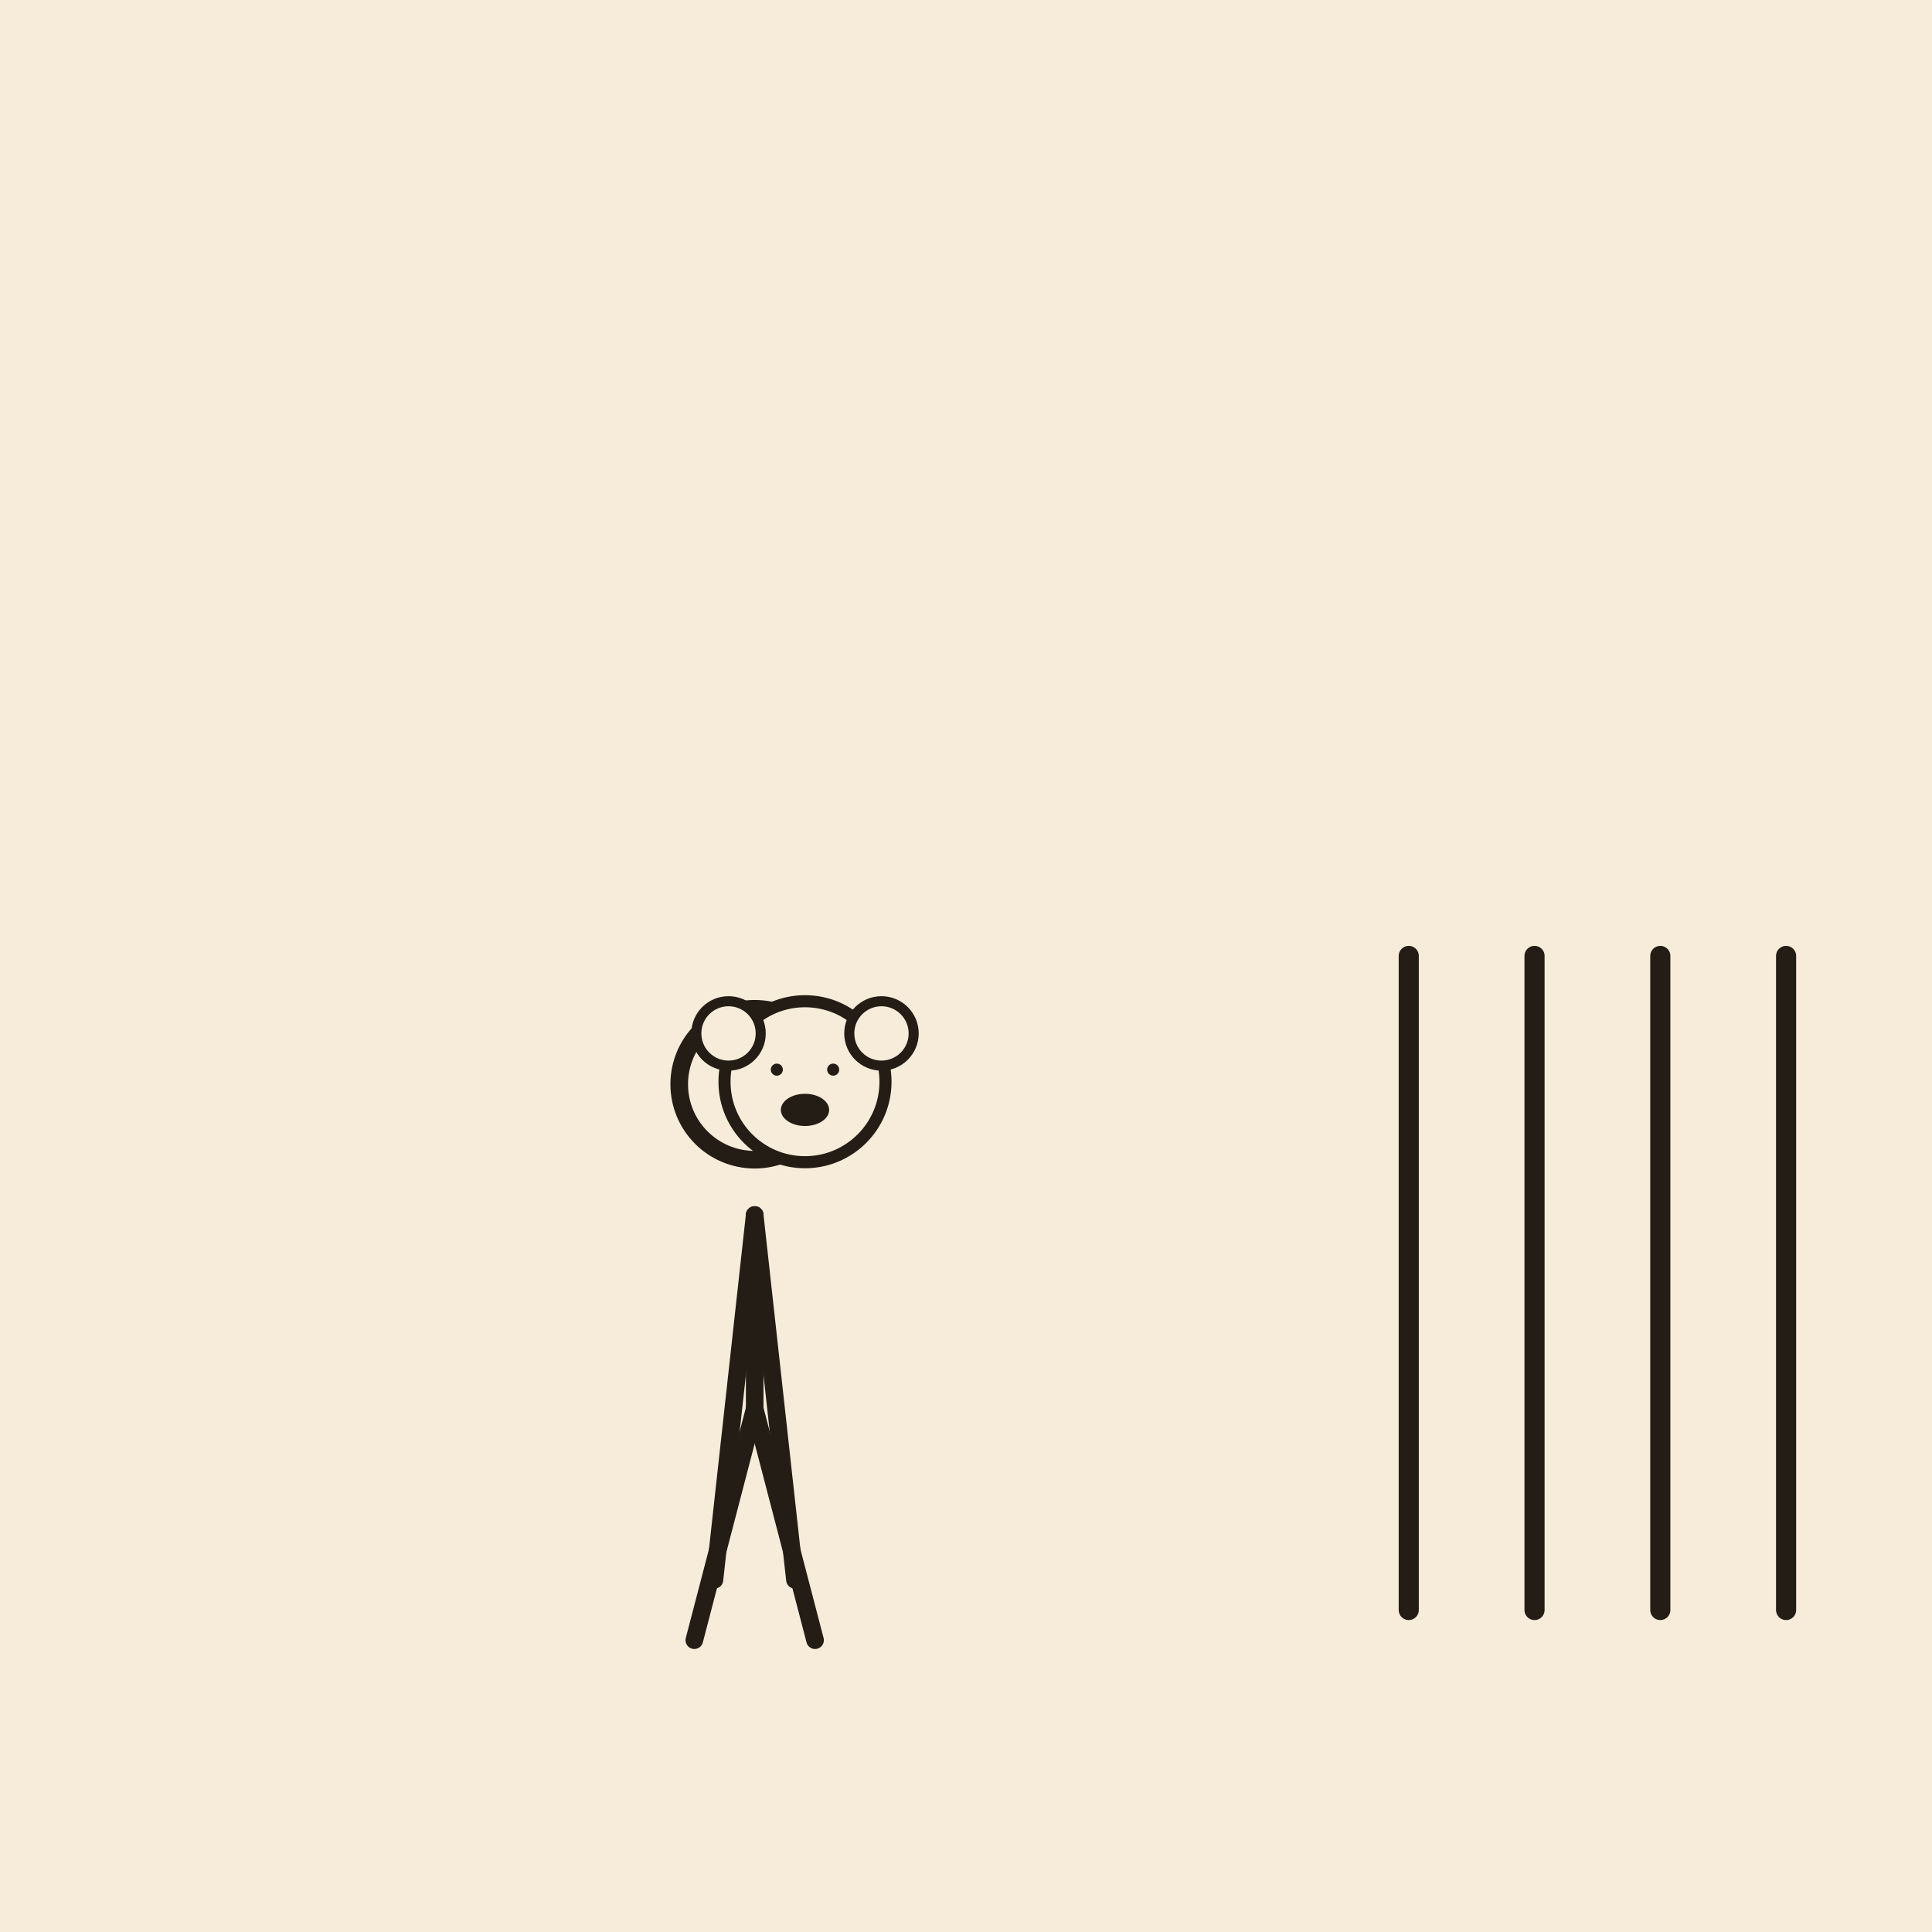
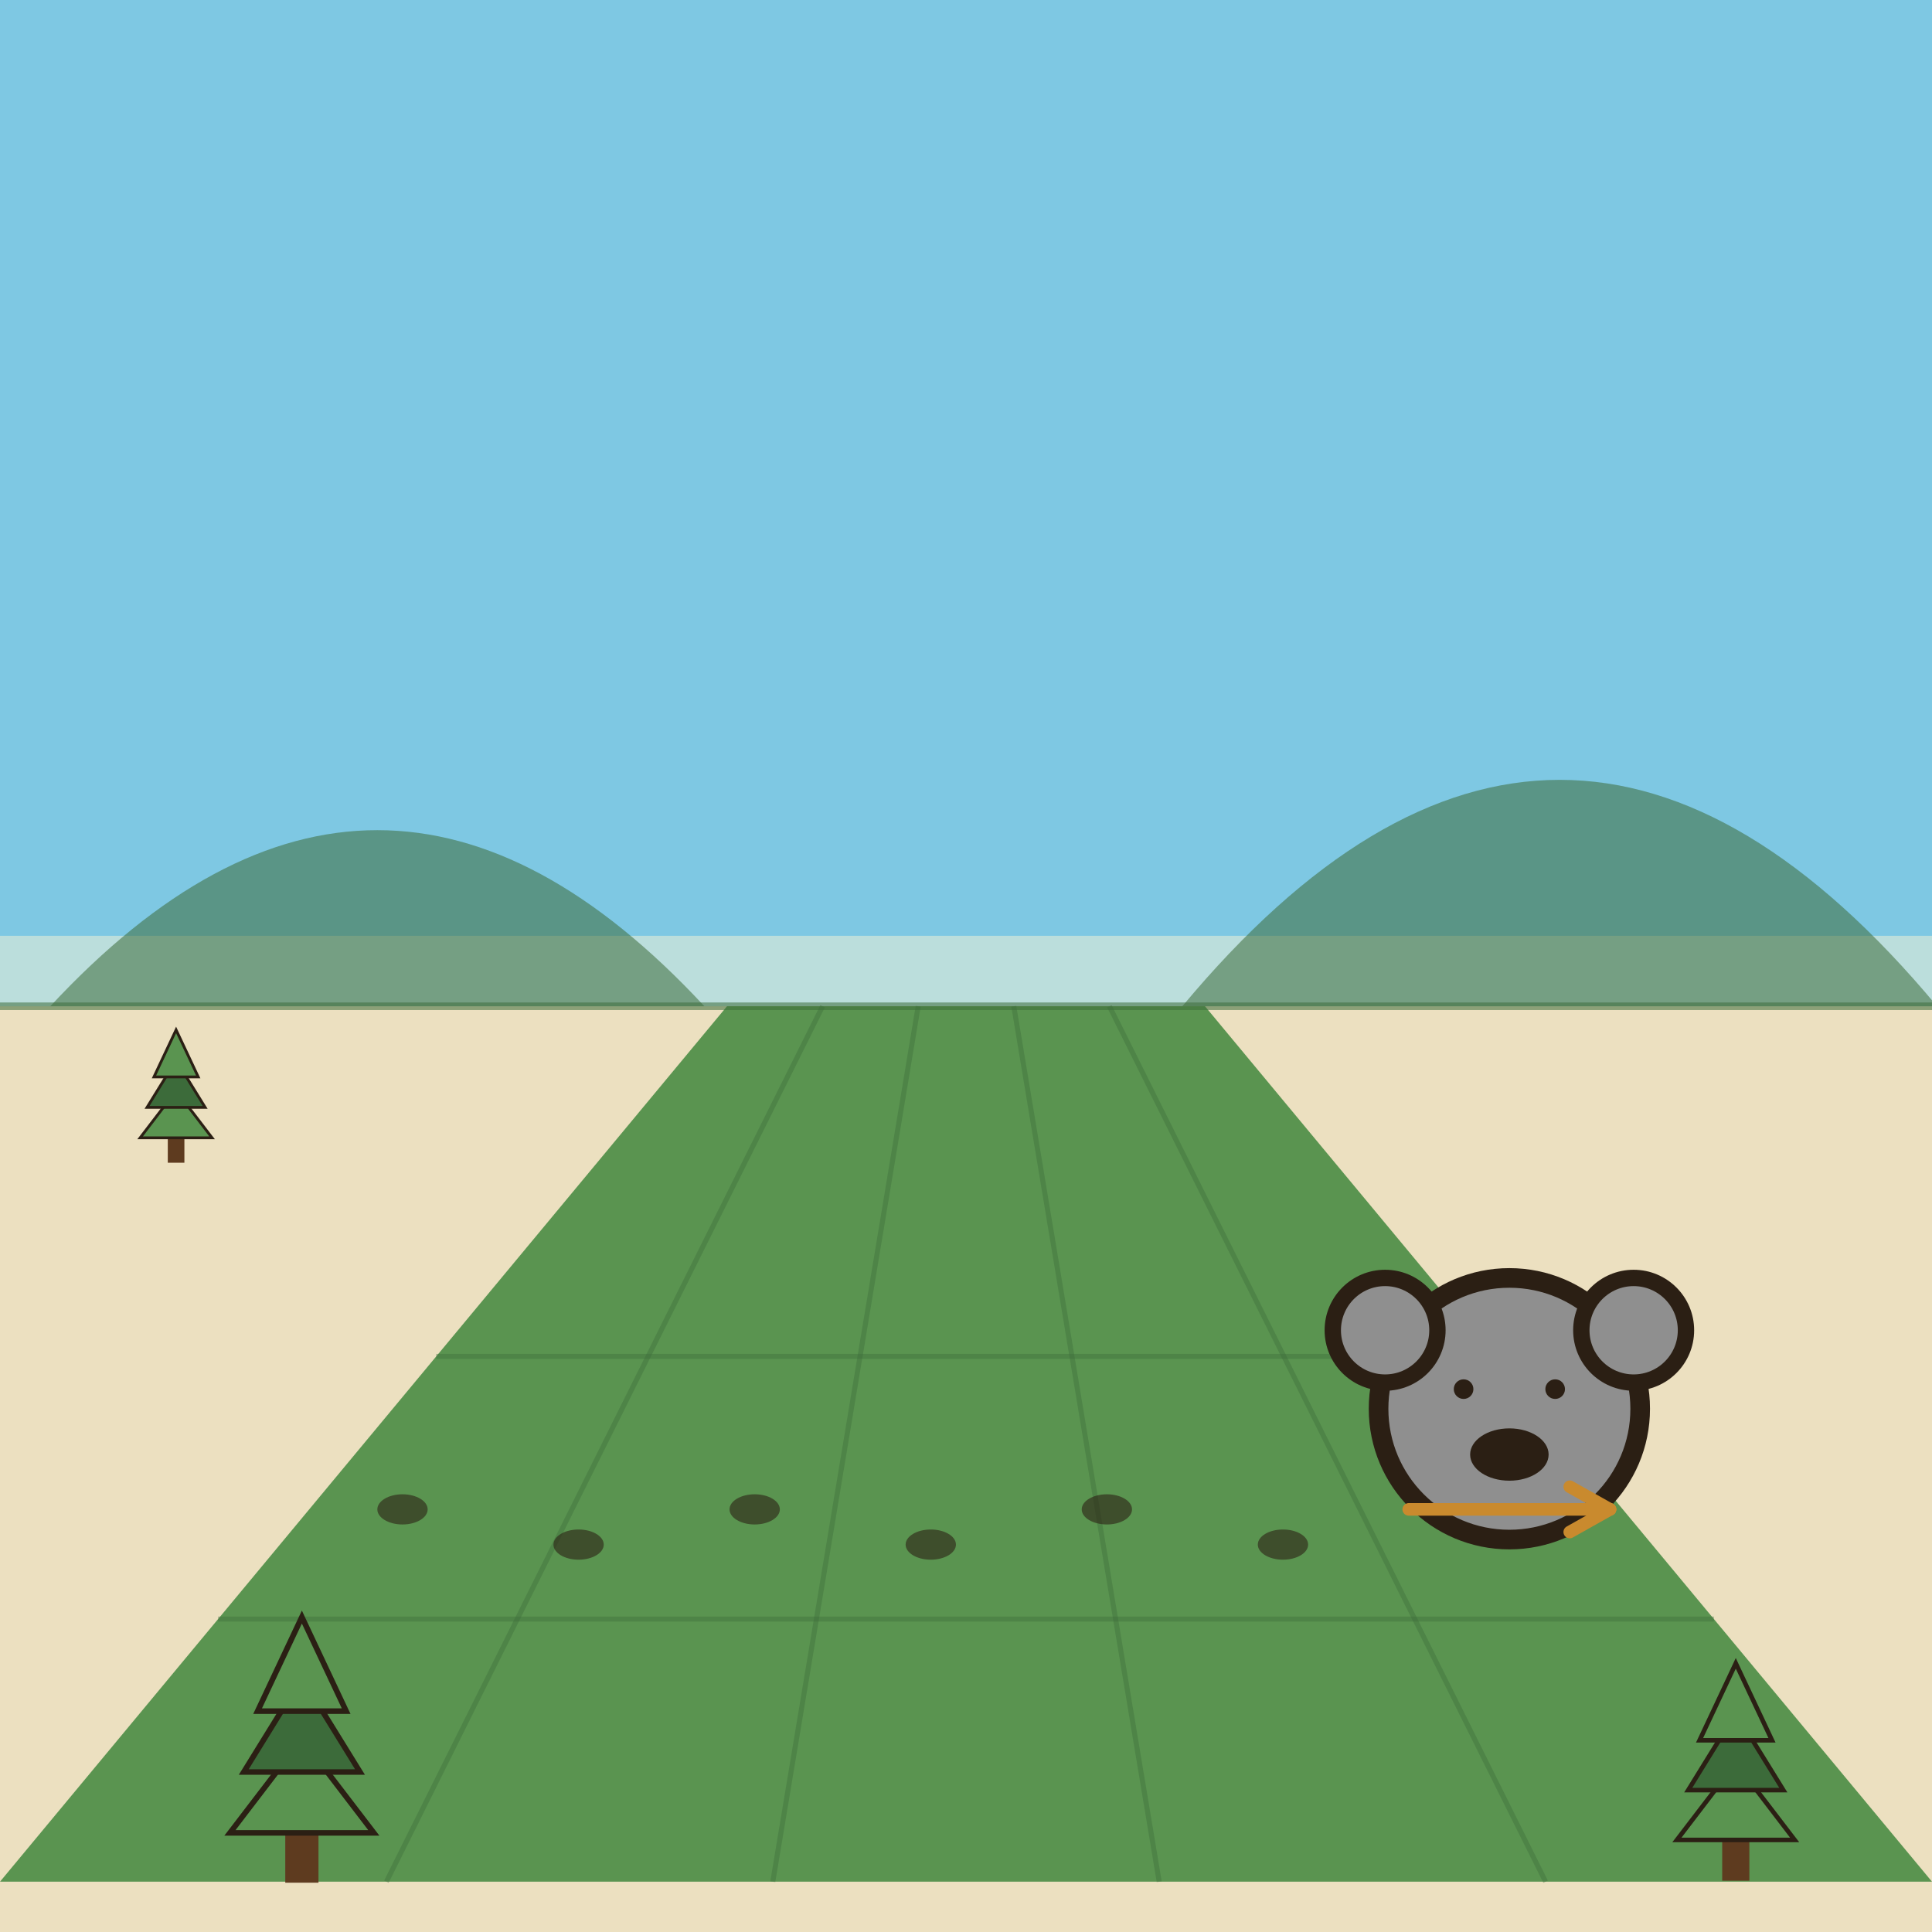
<svg xmlns="http://www.w3.org/2000/svg" viewBox="0 0 768 768">
-   <rect x="0" y="0" width="768" height="768" fill="#f6ecd9" />
-   <line x1="560" y1="640" x2="560" y2="380" stroke="#241d15" stroke-width="8" stroke-linecap="round" />
-   <line x1="610" y1="640" x2="610" y2="380" stroke="#241d15" stroke-width="8" stroke-linecap="round" />
-   <line x1="660" y1="640" x2="660" y2="380" stroke="#241d15" stroke-width="8" stroke-linecap="round" />
-   <line x1="710" y1="640" x2="710" y2="380" stroke="#241d15" stroke-width="8" stroke-linecap="round" />
-   <g transform="translate(300,560) scale(1.0,1.0) rotate(0)">
-     <circle cx="0" cy="-129" r="30" fill="#f6ecd9" stroke="#241d15" stroke-width="7" />
-     <line x1="0" y1="-77.0" x2="0" y2="0" stroke="#241d15" stroke-width="7" stroke-linecap="round" />
-     <line x1="0" y1="-77" x2="-16" y2="68" stroke="#241d15" stroke-width="7" stroke-linecap="round" />
-     <line x1="0" y1="-77" x2="16" y2="68" stroke="#241d15" stroke-width="7" stroke-linecap="round" />
-     <line x1="0" y1="0" x2="-24" y2="92" stroke="#241d15" stroke-width="7" stroke-linecap="round" />
-     <line x1="0" y1="0" x2="24" y2="92" stroke="#241d15" stroke-width="7" stroke-linecap="round" />
+   <rect x="0" y="0" width="768" height="768" fill="#ece0c0" />
+   <rect x="0" y="0" width="768" height="400" fill="#7ec8e3" />
+   <rect x="0" y="372" width="768" height="28" fill="#dbead9" opacity="0.65" />
+   <polygon points="289,400 479,400 768,748 0,748" fill="#5a9450" />
+   <line x1="327.0" y1="400" x2="153.6" y2="748" stroke="#3c6b3a" stroke-width="2" opacity="0.4" />
+   <line x1="365.0" y1="400" x2="307.2" y2="748" stroke="#3c6b3a" stroke-width="2" opacity="0.4" />
+   <line x1="403.0" y1="400" x2="460.8" y2="748" stroke="#3c6b3a" stroke-width="2" opacity="0.4" />
+   <line x1="441.0" y1="400" x2="614.4" y2="748" stroke="#3c6b3a" stroke-width="2" opacity="0.4" />
+   <line x1="173.4" y1="539.2" x2="594.6" y2="539.2" stroke="#3c6b3a" stroke-width="2" opacity="0.4" />
+   <line x1="86.7" y1="643.6" x2="681.3" y2="643.6" stroke="#3c6b3a" stroke-width="2" opacity="0.4" />
+   <line x1="0" y1="400" x2="768" y2="400" stroke="#3c6b3a" stroke-width="3" opacity="0.55" />
+   <path d="M 20.0,400 Q 85.0,330 150,330 Q 215.0,330 280.0,400 Z" fill="#3c6b3a" opacity="0.55" />
+   <path d="M 470.0,400 Q 545.0,310 620,310 Q 695.0,310 770.0,400 Z" fill="#3c6b3a" opacity="0.55" />
+   <g transform="translate(120,744) scale(1.1)">
+     <rect x="-6" y="-16" width="12" height="20" fill="#5e3b1f" />
+     <polygon points="-26,-14 26,-14 0,-48" fill="#5a9450" stroke="#2b1f14" stroke-width="2" />
+     <polygon points="-21,-36 21,-36 0,-70" fill="#3c6b3a" stroke="#2b1f14" stroke-width="2" />
+     <polygon points="-16,-58 16,-58 0,-92" fill="#5a9450" stroke="#2b1f14" stroke-width="2" />
  </g>
-   <g transform="translate(320,430) scale(0.8)">
-     <circle cx="0" cy="0" r="40" fill="#f6ecd9" stroke="#241d15" stroke-width="6" />
-     <circle cx="-38" cy="-24" r="16" fill="#f6ecd9" stroke="#241d15" stroke-width="5" />
-     <circle cx="38" cy="-24" r="16" fill="#f6ecd9" stroke="#241d15" stroke-width="5" />
-     <ellipse cx="0" cy="14" rx="12" ry="8" fill="#241d15" />
-     <circle cx="-14" cy="-6" r="3" fill="#241d15" />
-     <circle cx="14" cy="-6" r="3" fill="#241d15" />
+   <g transform="translate(690,744) scale(0.9)">
+     <rect x="-6" y="-16" width="12" height="20" fill="#5e3b1f" />
+     <polygon points="-26,-14 26,-14 0,-48" fill="#5a9450" stroke="#2b1f14" stroke-width="2" />
+     <polygon points="-21,-36 21,-36 0,-70" fill="#3c6b3a" stroke="#2b1f14" stroke-width="2" />
+     <polygon points="-16,-58 16,-58 0,-92" fill="#5a9450" stroke="#2b1f14" stroke-width="2" />
+   </g>
+   <g transform="translate(70,460) scale(0.55)">
+     <rect x="-6" y="-16" width="12" height="20" fill="#5e3b1f" />
+     <polygon points="-26,-14 26,-14 0,-48" fill="#5a9450" stroke="#2b1f14" stroke-width="2" />
+     <polygon points="-21,-36 21,-36 0,-70" fill="#3c6b3a" stroke="#2b1f14" stroke-width="2" />
+     <polygon points="-16,-58 16,-58 0,-92" fill="#5a9450" stroke="#2b1f14" stroke-width="2" />
+   </g>
+   <ellipse cx="160" cy="600" rx="10" ry="6" fill="#2b1f14" opacity="0.6" />
+   <ellipse cx="230" cy="614" rx="10" ry="6" fill="#2b1f14" opacity="0.6" />
+   <ellipse cx="300" cy="600" rx="10" ry="6" fill="#2b1f14" opacity="0.6" />
+   <ellipse cx="370" cy="614" rx="10" ry="6" fill="#2b1f14" opacity="0.6" />
+   <ellipse cx="440" cy="600" rx="10" ry="6" fill="#2b1f14" opacity="0.6" />
+   <ellipse cx="510" cy="614" rx="10" ry="6" fill="#2b1f14" opacity="0.6" />
+   <g transform="translate(600,560) scale(1.3)">
+     <circle cx="0" cy="0" r="40" fill="#8f8f8f" stroke="#2b1f14" stroke-width="6" />
+     <circle cx="-38" cy="-24" r="16" fill="#8f8f8f" stroke="#2b1f14" stroke-width="5" />
+     <circle cx="38" cy="-24" r="16" fill="#8f8f8f" stroke="#2b1f14" stroke-width="5" />
+     <ellipse cx="0" cy="14" rx="12" ry="8" fill="#2b1f14" />
+     <circle cx="-14" cy="-6" r="3" fill="#2b1f14" />
+     <circle cx="14" cy="-6" r="3" fill="#2b1f14" />
+   </g>
+   <g transform="scale(1.0)">
+     <line x1="560" y1="600" x2="640" y2="600" stroke="#c98a2e" stroke-width="5" stroke-linecap="round" />
+     <g transform="translate(640,600) rotate(0.0)">
+       <line x1="0" y1="0" x2="-16" y2="-9" stroke="#c98a2e" stroke-width="5" stroke-linecap="round" />
+       <line x1="0" y1="0" x2="-16" y2="9" stroke="#c98a2e" stroke-width="5" stroke-linecap="round" />
+     </g>
  </g>
</svg>
